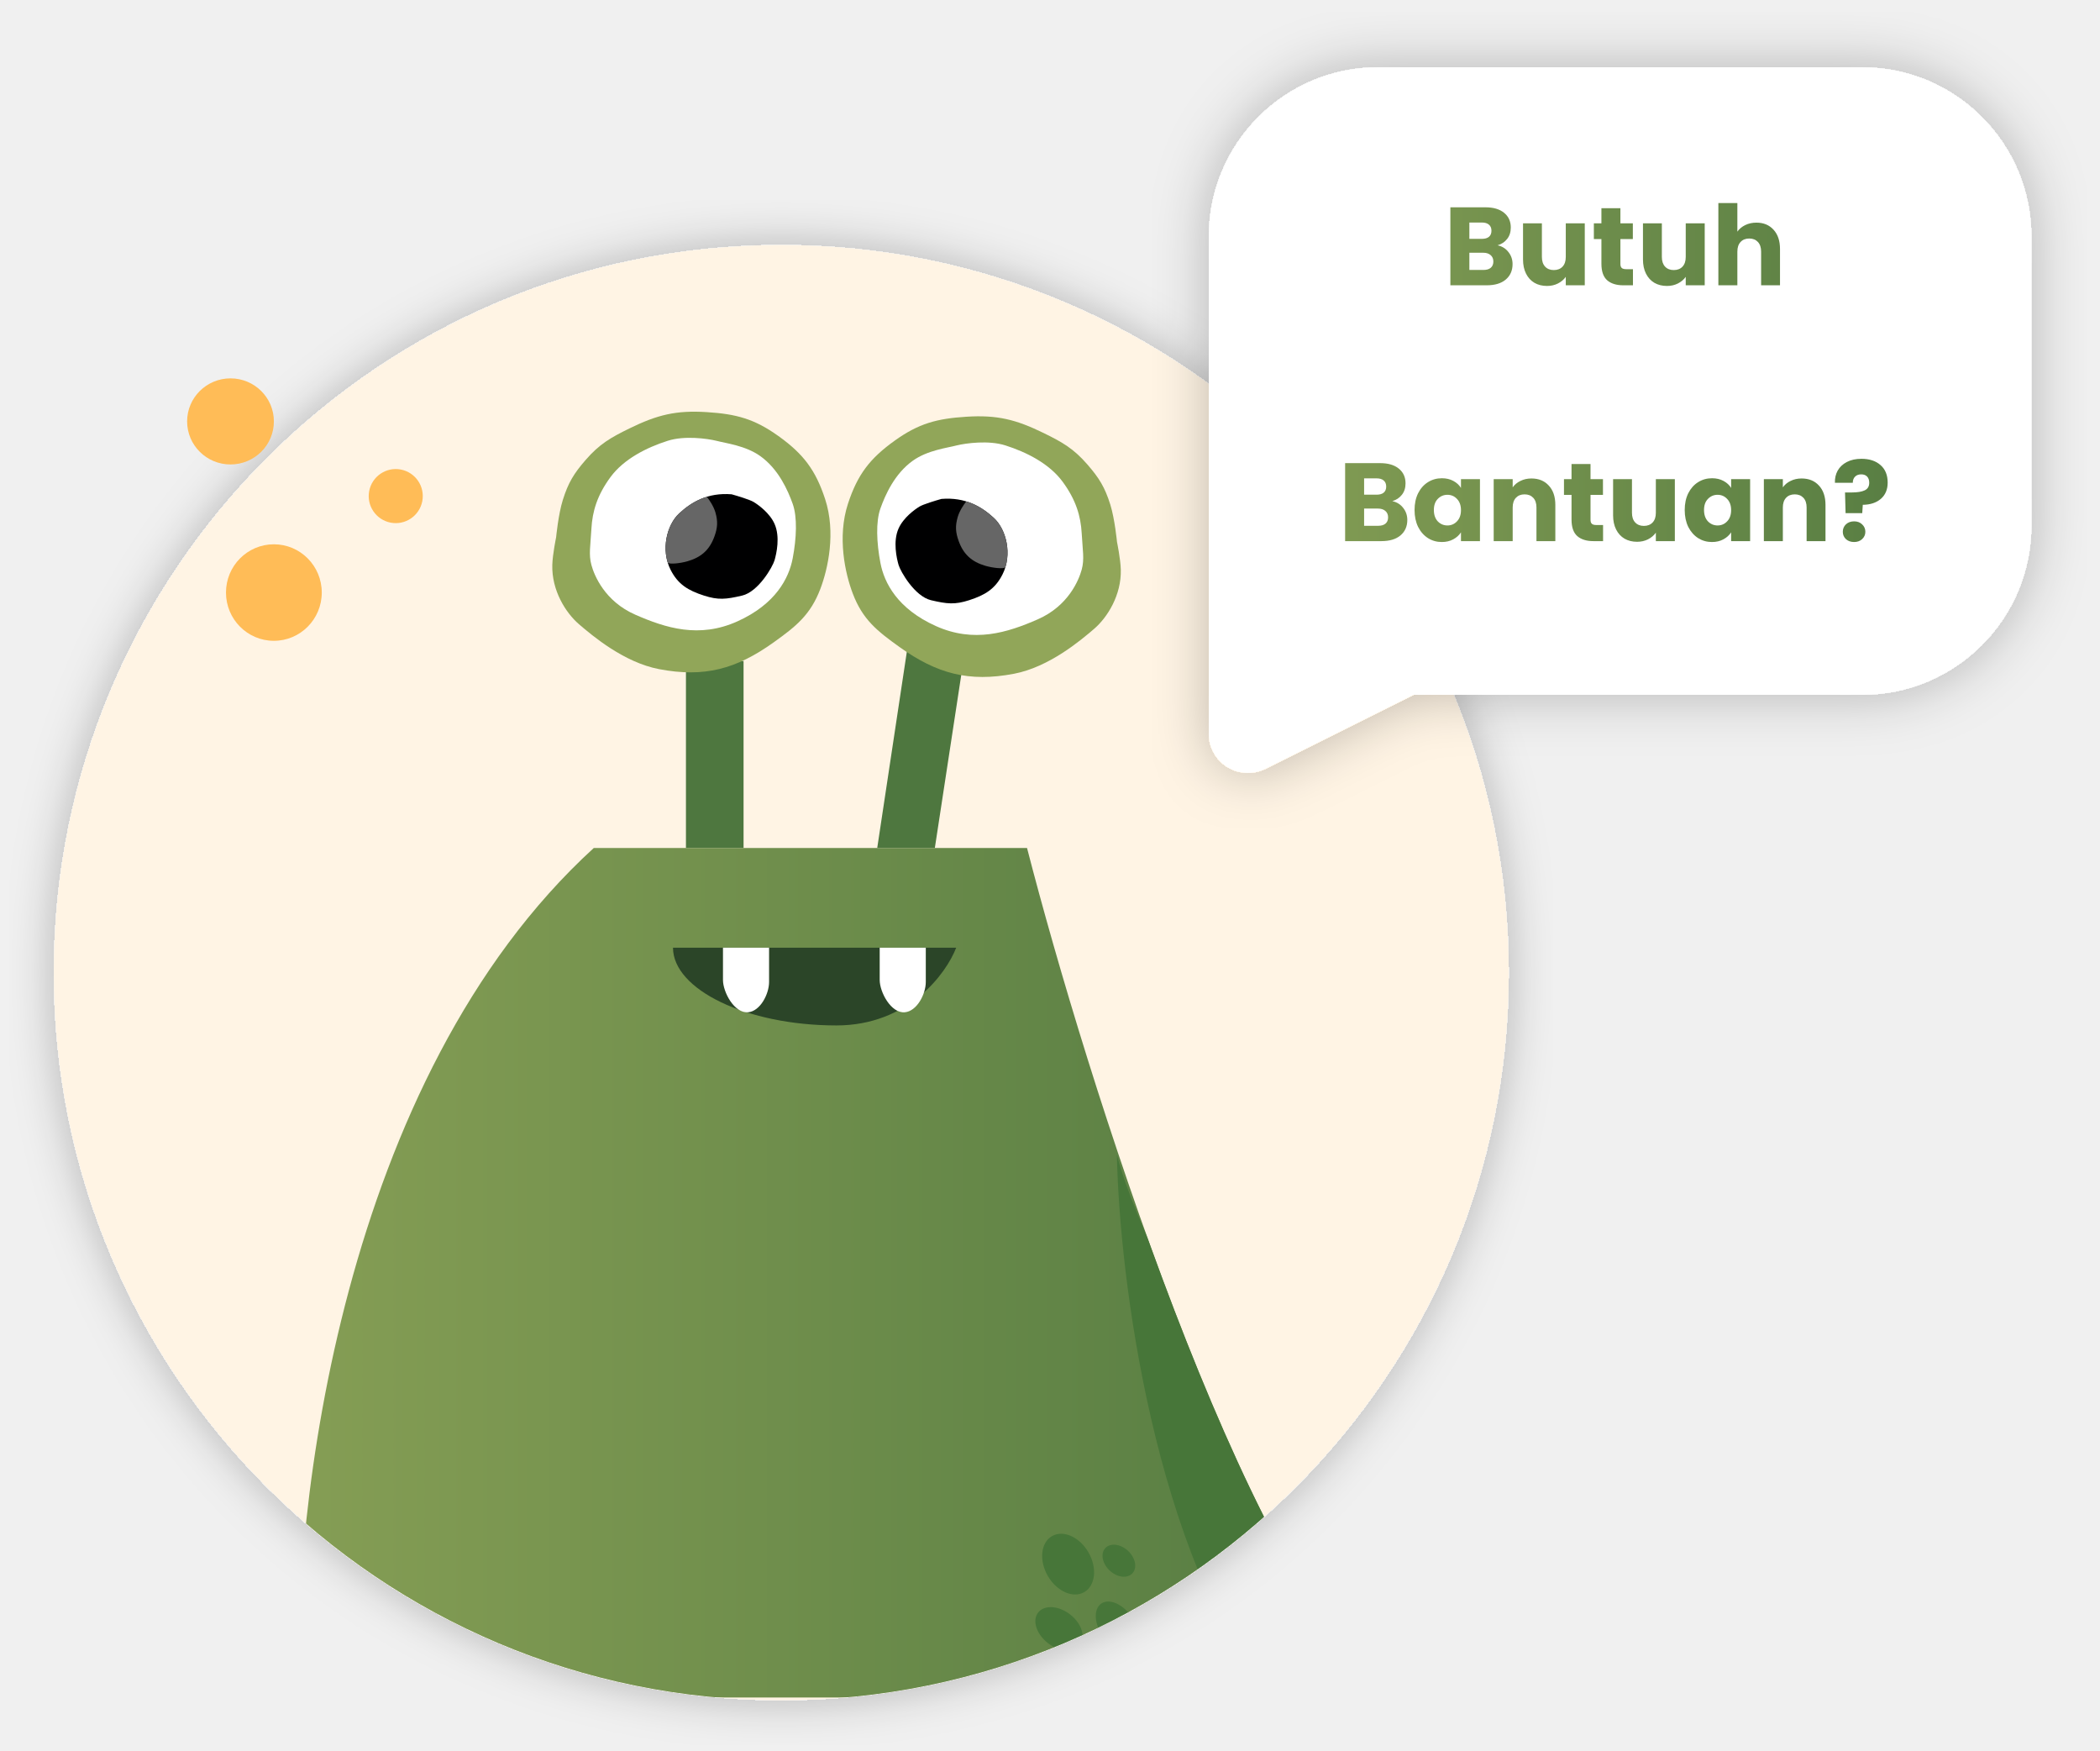
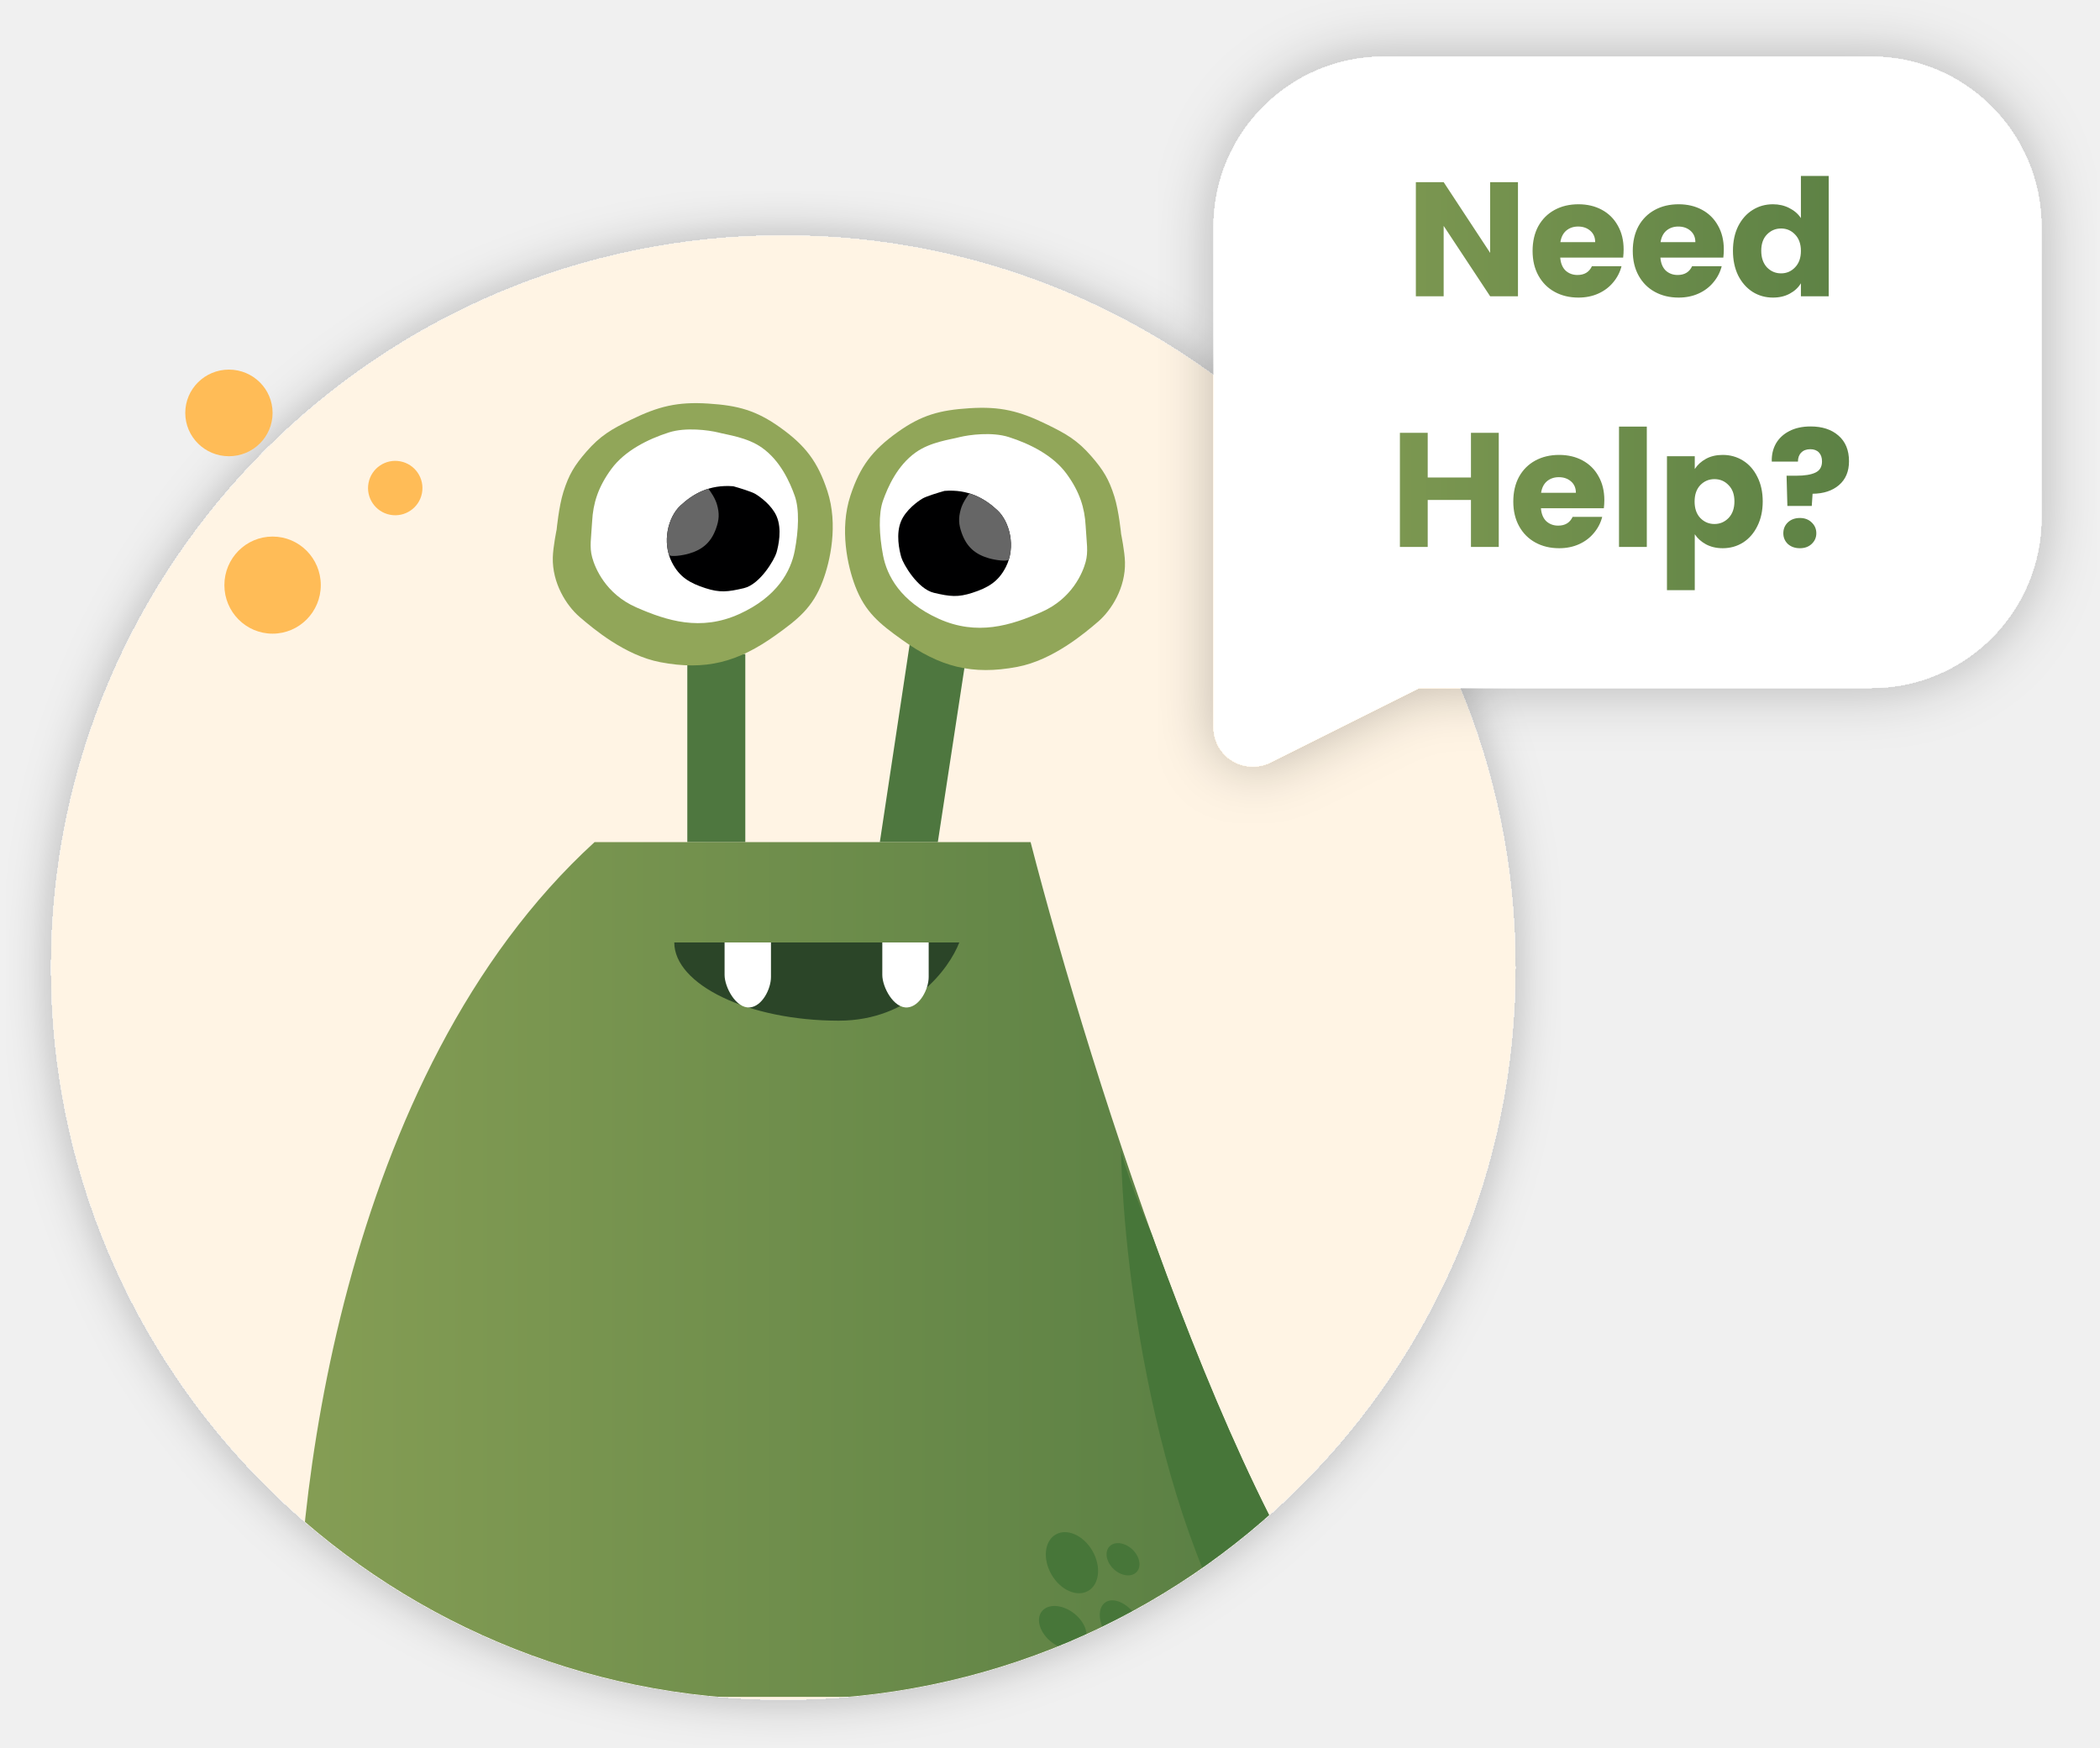
- <svg xmlns="http://www.w3.org/2000/svg" width="156" height="130" viewBox="0 0 156 130" fill="none">
-   <g filter="url(#filter0_d_348_1835)">
-     <circle cx="58.038" cy="72.237" r="54.038" fill="#FFF4E4" />
+ <svg xmlns="http://www.w3.org/2000/svg" width="310" height="258" viewBox="0 0 310 258" fill="none">
+   <g filter="url(#filter0_d_1895_2)">
+     <circle cx="115.624" cy="142.837" r="108.075" fill="#FFF4E4" />
  </g>
-   <mask id="mask0_348_1835" style="mask-type:alpha" maskUnits="userSpaceOnUse" x="4" y="18" width="109" height="109">
-     <circle cx="58.038" cy="72.237" r="54.038" fill="#FFF4E4" />
+   <mask id="mask0_1895_2" style="mask-type:alpha" maskUnits="userSpaceOnUse" x="7" y="34" width="217" height="217">
+     <circle cx="115.624" cy="142.837" r="108.075" fill="#FFF4E4" />
  </mask>
-   <g mask="url(#mask0_348_1835)">
-     <path d="M55.236 62.978V49.091H50.956V62.978H55.236Z" fill="#4E773F" />
-     <path d="M69.445 62.978H65.165L67.365 48.405H71.671L69.445 62.978Z" fill="#4E773F" />
-     <path d="M43.508 34.155C44.538 32.972 45.36 32.502 46.768 31.813C48.826 30.807 50.222 30.461 52.508 30.607C54.691 30.746 56.043 31.107 57.822 32.381C59.673 33.706 60.585 34.9 61.295 37.065C62.107 39.543 61.507 42.245 60.941 43.735C60.207 45.662 59.144 46.511 57.468 47.709C54.693 49.693 52.315 50.335 48.965 49.696C46.348 49.198 44.004 47.212 43.012 46.361C42.02 45.509 40.978 43.846 41.028 41.961C41.049 41.168 41.312 39.903 41.312 39.903C41.312 39.903 41.474 38.202 41.808 37.136C42.208 35.856 42.629 35.166 43.508 34.155Z" fill="#91A659" />
-     <path d="M49.603 32.736C50.85 32.338 52.532 32.57 53.217 32.736C53.925 32.925 55.378 33.089 56.476 33.871C57.84 34.843 58.531 36.426 58.886 37.419C59.24 38.413 59.169 39.974 58.886 41.464C58.602 42.955 57.61 44.871 54.776 46.148C51.941 47.425 49.461 46.645 47.193 45.651C44.926 44.658 44.146 42.742 43.934 41.961C43.721 41.181 43.863 40.542 43.934 39.264C44.004 37.987 44.359 36.781 45.351 35.432C46.343 34.084 48.044 33.233 49.603 32.736Z" fill="white" />
-     <path d="M55.98 37.278C55.696 37.107 54.775 36.828 54.35 36.71C52.578 36.568 51.374 37.278 50.453 38.129C49.531 38.981 49.069 40.84 49.815 42.316C50.367 43.409 51.131 43.857 52.295 44.232C53.349 44.572 53.925 44.516 55.13 44.232C56.334 43.948 57.397 42.103 57.539 41.606C57.681 41.11 57.965 39.873 57.539 38.91C57.182 38.103 56.334 37.49 55.98 37.278Z" fill="#000001" />
-     <mask id="mask1_348_1835" style="mask-type:alpha" maskUnits="userSpaceOnUse" x="49" y="36" width="9" height="9">
-       <path d="M55.98 37.278C55.696 37.107 54.775 36.828 54.35 36.71C52.578 36.568 51.374 37.278 50.453 38.129C49.531 38.981 49.069 40.84 49.815 42.316C50.367 43.409 51.131 43.857 52.295 44.232C53.349 44.572 53.925 44.516 55.13 44.232C56.334 43.948 57.397 42.103 57.539 41.606C57.681 41.11 57.965 39.873 57.539 38.91C57.182 38.103 56.334 37.49 55.98 37.278Z" fill="#000001" />
+   <g mask="url(#mask0_1895_2)">
+     <path d="M110.021 124.318V96.544H101.461V124.318H110.021Z" fill="#4E773F" />
+     <path d="M138.44 124.318H129.88L134.279 95.173H142.891L138.44 124.318Z" fill="#4E773F" />
+     <path d="M86.566 66.673C88.624 64.307 90.269 63.365 93.085 61.989C97.202 59.977 99.993 59.285 104.565 59.576C108.932 59.855 111.635 60.576 115.194 63.124C118.895 65.775 120.72 68.163 122.139 72.492C123.763 77.449 122.564 82.853 121.43 85.833C119.964 89.687 117.838 91.385 114.486 93.781C108.935 97.749 104.178 99.032 97.479 97.755C92.245 96.758 87.558 92.788 85.574 91.085C83.59 89.381 81.505 86.054 81.605 82.285C81.648 80.698 82.172 78.169 82.172 78.169C82.172 78.169 82.497 74.766 83.164 72.634C83.965 70.075 84.807 68.694 86.566 66.673Z" fill="#91A659" />
+     <path d="M98.754 63.834C101.248 63.039 104.612 63.503 105.982 63.834C107.399 64.213 110.305 64.54 112.501 66.105C115.227 68.048 116.611 71.214 117.32 73.201C118.028 75.188 117.887 78.311 117.32 81.291C116.753 84.272 114.769 88.104 109.1 90.659C103.431 93.213 98.47 91.652 93.935 89.665C89.4 87.678 87.841 83.846 87.416 82.285C86.99 80.724 87.274 79.446 87.416 76.892C87.557 74.337 88.266 71.924 90.25 69.227C92.234 66.531 95.636 64.828 98.754 63.834Z" fill="white" />
+     <path d="M111.509 72.918C110.942 72.577 109.1 72.019 108.249 71.782C104.706 71.498 102.297 72.918 100.455 74.621C98.612 76.324 97.687 80.043 99.179 82.995C100.284 85.18 101.811 86.076 104.139 86.827C106.247 87.506 107.399 87.394 109.808 86.827C112.218 86.259 114.344 82.569 114.627 81.575C114.911 80.582 115.479 78.108 114.627 76.182C113.914 74.569 112.218 73.343 111.509 72.918Z" fill="#000001" />
+     <mask id="mask1_1895_2" style="mask-type:alpha" maskUnits="userSpaceOnUse" x="98" y="71" width="18" height="17">
+       <path d="M111.51 72.918C110.943 72.577 109.101 72.019 108.25 71.782C104.707 71.498 102.298 72.918 100.455 74.621C98.613 76.324 97.687 80.043 99.18 82.995C100.285 85.18 101.811 86.076 104.14 86.827C106.247 87.506 107.4 87.394 109.809 86.827C112.218 86.259 114.344 82.569 114.628 81.575C114.911 80.582 115.48 78.108 114.628 76.182C113.914 74.569 112.218 73.343 111.51 72.918Z" fill="#000001" />
    </mask>
-     <g mask="url(#mask1_348_1835)">
-       <path d="M53.146 38.058C53.017 37.605 52.695 37.127 52.506 36.891C52.435 36.799 51.616 37.12 51.091 37.419C49.853 38.124 49.316 39.299 49.388 40.723C49.41 41.146 49.459 41.645 49.601 41.787C49.742 41.929 50.559 41.834 51.091 41.677C52.105 41.379 52.717 40.829 53.075 39.832C53.309 39.18 53.335 38.725 53.146 38.058Z" fill="#666666" />
+     <g mask="url(#mask1_1895_2)">
+       <path d="M105.841 74.479C105.584 73.573 104.94 72.618 104.562 72.144C104.42 71.961 102.782 72.603 101.731 73.202C99.256 74.611 98.182 76.962 98.326 79.809C98.369 80.655 98.468 81.654 98.751 81.938C99.034 82.221 100.667 82.031 101.731 81.717C103.76 81.12 104.983 80.02 105.699 78.027C106.168 76.722 106.219 75.813 105.841 74.479Z" fill="#666666" />
    </g>
-     <path d="M80.78 34.498C79.751 33.315 78.928 32.844 77.52 32.156C75.462 31.15 74.066 30.804 71.78 30.95C69.597 31.089 68.245 31.449 66.466 32.724C64.615 34.049 63.703 35.243 62.993 37.407C62.181 39.886 62.781 42.588 63.348 44.078C64.081 46.005 65.144 46.854 66.82 48.052C69.595 50.036 71.973 50.678 75.323 50.039C77.94 49.541 80.284 47.555 81.276 46.704C82.268 45.852 83.31 44.189 83.26 42.304C83.239 41.511 82.977 40.246 82.977 40.246C82.977 40.246 82.814 38.545 82.481 37.478C82.08 36.199 81.659 35.509 80.78 34.498Z" fill="#91A659" />
-     <path d="M74.686 33.079C73.438 32.681 71.757 32.913 71.072 33.079C70.363 33.268 68.91 33.431 67.812 34.214C66.449 35.186 65.757 36.769 65.403 37.762C65.048 38.756 65.119 40.317 65.403 41.807C65.686 43.298 66.678 45.214 69.513 46.491C72.347 47.768 74.827 46.988 77.095 45.994C79.362 45.001 80.142 43.085 80.355 42.304C80.567 41.523 80.425 40.885 80.355 39.607C80.284 38.33 79.929 37.124 78.937 35.775C77.945 34.427 76.245 33.575 74.686 33.079Z" fill="white" />
-     <path d="M68.308 37.62C68.592 37.45 69.513 37.171 69.938 37.053C71.71 36.911 72.914 37.62 73.835 38.472C74.757 39.324 75.219 41.183 74.473 42.659C73.921 43.752 73.157 44.2 71.993 44.575C70.939 44.915 70.363 44.859 69.159 44.575C67.954 44.291 66.891 42.446 66.749 41.949C66.608 41.453 66.323 40.215 66.749 39.253C67.106 38.446 67.954 37.833 68.308 37.62Z" fill="#000001" />
-     <mask id="mask2_348_1835" style="mask-type:alpha" maskUnits="userSpaceOnUse" x="66" y="37" width="9" height="8">
-       <path d="M68.308 37.62C68.592 37.45 69.513 37.171 69.938 37.053C71.71 36.911 72.914 37.62 73.835 38.472C74.757 39.324 75.219 41.183 74.473 42.659C73.921 43.752 73.157 44.2 71.993 44.575C70.939 44.915 70.363 44.859 69.159 44.575C67.954 44.291 66.891 42.446 66.749 41.949C66.608 41.453 66.323 40.215 66.749 39.253C67.106 38.446 67.954 37.833 68.308 37.62Z" fill="#000001" />
+     <path d="M161.108 67.358C159.049 64.992 157.404 64.051 154.588 62.675C150.472 60.662 147.68 59.97 143.109 60.262C138.742 60.541 136.038 61.261 132.479 63.81C128.779 66.46 126.954 68.848 125.535 73.177C123.91 78.135 125.11 83.538 126.243 86.519C127.71 90.373 129.836 92.071 133.188 94.467C138.739 98.435 143.495 99.717 150.195 98.441C155.428 97.444 160.116 93.473 162.1 91.77C164.084 90.067 166.168 86.74 166.068 82.97C166.026 81.384 165.501 78.855 165.501 78.855C165.501 78.855 165.176 75.451 164.509 73.319C163.709 70.761 162.867 69.38 161.108 67.358Z" fill="#91A659" />
+     <path d="M148.92 64.52C146.426 63.725 143.062 64.189 141.692 64.52C140.275 64.898 137.369 65.225 135.173 66.79C132.446 68.734 131.063 71.9 130.354 73.887C129.646 75.874 129.787 78.996 130.354 81.977C130.921 84.957 132.905 88.79 138.574 91.344C144.243 93.899 149.204 92.338 153.739 90.351C158.274 88.364 159.833 84.532 160.258 82.97C160.683 81.409 160.4 80.132 160.258 77.577C160.117 75.022 159.408 72.61 157.424 69.913C155.44 67.216 152.038 65.513 148.92 64.52Z" fill="white" />
+     <path d="M136.164 73.603C136.731 73.263 138.573 72.704 139.424 72.468C142.967 72.184 145.376 73.603 147.219 75.306C149.061 77.01 149.986 80.729 148.494 83.68C147.389 85.866 145.862 86.761 143.534 87.512C141.426 88.192 140.274 88.08 137.865 87.512C135.455 86.945 133.329 83.254 133.046 82.261C132.763 81.267 132.194 78.793 133.046 76.868C133.76 75.255 135.455 74.029 136.164 73.603Z" fill="#000001" />
+     <mask id="mask2_1895_2" style="mask-type:alpha" maskUnits="userSpaceOnUse" x="132" y="72" width="18" height="16">
+       <path d="M136.164 73.603C136.731 73.263 138.574 72.704 139.424 72.468C142.967 72.184 145.377 73.603 147.219 75.306C149.061 77.01 149.987 80.729 148.495 83.68C147.389 85.866 145.863 86.761 143.534 87.512C141.427 88.192 140.274 88.08 137.865 87.512C135.456 86.945 133.33 83.254 133.047 82.261C132.763 81.267 132.195 78.793 133.047 76.868C133.76 75.255 135.456 74.029 136.164 73.603Z" fill="#000001" />
    </mask>
-     <g mask="url(#mask2_348_1835)">
-       <path d="M71.143 38.401C71.272 37.948 71.594 37.47 71.783 37.234C71.854 37.142 72.673 37.463 73.198 37.762C74.436 38.467 74.973 39.642 74.901 41.066C74.879 41.489 74.83 41.988 74.688 42.13C74.547 42.272 73.73 42.177 73.198 42.02C72.184 41.721 71.572 41.172 71.214 40.175C70.98 39.523 70.954 39.068 71.143 38.401Z" fill="#666666" />
+     <g mask="url(#mask2_1895_2)">
+       <path d="M141.834 75.165C142.091 74.258 142.735 73.303 143.113 72.83C143.255 72.647 144.893 73.289 145.944 73.887C148.419 75.296 149.493 77.647 149.349 80.494C149.306 81.341 149.208 82.339 148.924 82.623C148.641 82.907 147.008 82.716 145.944 82.403C143.915 81.806 142.692 80.706 141.976 78.713C141.507 77.408 141.456 76.499 141.834 75.165Z" fill="#666666" />
    </g>
-     <path d="M76.294 62.978H44.109C25.346 80.122 21.682 112.353 22.195 126.069H103C92.181 116.468 80.688 80.008 76.294 62.978Z" fill="url(#paint0_linear_348_1835)" />
-     <mask id="mask3_348_1835" style="mask-type:alpha" maskUnits="userSpaceOnUse" x="22" y="62" width="81" height="65">
-       <path d="M76.294 62.978H44.109C25.346 80.122 21.682 112.353 22.195 126.069H103C92.181 116.468 80.688 80.008 76.294 62.978Z" fill="url(#paint1_linear_348_1835)" />
+     <path d="M152.136 124.318H87.766C50.239 158.607 42.912 223.069 43.939 250.5H205.549C183.91 231.299 160.924 158.378 152.136 124.318Z" fill="url(#paint0_linear_1895_2)" />
+     <mask id="mask3_1895_2" style="mask-type:alpha" maskUnits="userSpaceOnUse" x="43" y="124" width="163" height="127">
+       <path d="M152.136 124.318H87.766C50.239 158.607 42.912 223.069 43.939 250.5H205.549C183.91 231.299 160.924 158.378 152.136 124.318Z" fill="url(#paint1_linear_1895_2)" />
    </mask>
-     <g mask="url(#mask3_348_1835)">
-       <path d="M94.612 126.583C85.71 115.473 83.142 94.752 82.971 85.779C85.71 96.066 99.291 117.268 105.74 126.583C105.74 131.212 103.514 137.692 94.612 126.583Z" fill="#477639" />
+     <g mask="url(#mask3_1895_2)">
+       <path d="M188.772 251.529C170.967 229.31 165.831 187.866 165.489 169.922C170.967 190.495 198.13 232.899 211.027 251.529C211.027 260.787 206.576 273.748 188.772 251.529Z" fill="#477639" />
    </g>
-     <ellipse cx="1.745" cy="2.4" rx="1.745" ry="2.4" transform="matrix(0.865236 -0.501366 0.500288 0.865859 76.6357 114.96)" fill="#477639" />
-     <ellipse cx="1" cy="1.375" rx="1" ry="1.375" transform="matrix(0.680927 -0.732351 0.731374 0.681976 81.4297 115.704)" fill="#477639" />
-     <ellipse cx="1.292" cy="2.074" rx="1.292" ry="2.074" transform="matrix(0.817821 -0.575473 0.574369 0.818597 80.7451 119.841)" fill="#477639" />
-     <ellipse cx="1.346" cy="1.964" rx="1.346" ry="1.964" transform="matrix(0.610922 -0.791691 0.790841 0.612022 76.2939 120.828)" fill="#477639" />
-     <path d="M71.032 70.381H49.994C49.994 73.491 55.467 76.156 62.138 76.156C67.474 76.156 70.29 72.306 71.032 70.381Z" fill="#2B4528" />
-     <path d="M53.707 72.778V70.381H57.131V72.927C57.131 73.829 56.474 75.097 55.575 75.178C54.548 75.27 53.707 73.679 53.707 72.778Z" fill="white" />
-     <path d="M65.349 72.778V70.381H68.773V72.927C68.773 73.829 68.116 75.097 67.216 75.178C66.189 75.27 65.349 73.679 65.349 72.778Z" fill="white" />
+     <ellipse cx="3.489" cy="4.801" rx="3.489" ry="4.801" transform="matrix(0.865236 -0.501366 0.500288 0.865859 152.82 228.282)" fill="#477639" />
+     <ellipse cx="2" cy="2.75" rx="2" ry="2.75" transform="matrix(0.680927 -0.732351 0.731374 0.681976 162.407 229.771)" fill="#477639" />
+     <ellipse cx="2.584" cy="4.149" rx="2.584" ry="4.149" transform="matrix(0.817821 -0.575473 0.574369 0.818597 161.038 238.045)" fill="#477639" />
+     <ellipse cx="2.693" cy="3.928" rx="2.693" ry="3.928" transform="matrix(0.610922 -0.791691 0.790841 0.612022 152.136 240.02)" fill="#477639" />
+     <path d="M141.611 139.125H99.537C99.537 145.344 110.483 150.675 123.824 150.675C134.496 150.675 140.129 142.975 141.611 139.125Z" fill="#2B4528" />
+     <path d="M106.962 143.918V139.125H113.809V144.218C113.809 146.02 112.496 148.557 110.697 148.718C108.643 148.903 106.961 145.721 106.962 143.918Z" fill="white" />
+     <path d="M130.245 143.918V139.125H137.092V144.218C137.092 146.02 135.779 148.557 133.98 148.718C131.926 148.903 130.244 145.721 130.245 143.918Z" fill="white" />
  </g>
-   <ellipse cx="20.345" cy="44.007" rx="3.558" ry="3.584" fill="#FFBC57" />
-   <circle cx="29.398" cy="36.843" r="2.008" transform="rotate(10.8484 29.3976 36.8433)" fill="#FFBC57" />
-   <ellipse cx="17.123" cy="31.297" rx="3.223" ry="3.197" fill="#FFBC57" />
-   <g filter="url(#filter1_d_348_1835)">
-     <path d="M138.333 5H102.368C95.438 5 89.8 10.638 89.8 17.568V54.5C89.8 55.505 90.32 56.439 91.175 56.967C91.641 57.255 92.17 57.4 92.7 57.4C93.144 57.4 93.588 57.299 93.997 57.094L104.986 51.6H138.333C145.263 51.6 150.901 45.961 150.901 39.031V17.568C150.901 10.638 145.263 5 138.333 5ZM136.206 37.098H104.495C102.893 37.098 101.595 35.799 101.595 34.197C101.595 32.596 102.893 31.297 104.495 31.297H136.206C137.808 31.297 139.106 32.596 139.106 34.197C139.106 35.799 137.808 37.098 136.206 37.098ZM136.206 25.496H104.495C102.893 25.496 101.595 24.198 101.595 22.596C101.595 20.994 102.893 19.695 104.495 19.695H136.206C137.808 19.695 139.106 20.994 139.106 22.596C139.106 24.198 137.808 25.496 136.206 25.496Z" fill="white" />
+   <ellipse cx="40.239" cy="86.376" rx="7.116" ry="7.167" fill="#FFBC57" />
+   <circle cx="58.345" cy="72.049" r="4.015" transform="rotate(10.8484 58.345 72.0489)" fill="#FFBC57" />
+   <ellipse cx="33.794" cy="60.956" rx="6.445" ry="6.394" fill="#FFBC57" />
+   <g filter="url(#filter1_d_1895_2)">
+     <path d="M276.215 8.363H204.286C190.425 8.363 179.149 19.639 179.149 33.499V107.363C179.149 109.373 180.19 111.24 181.9 112.297C182.832 112.873 183.889 113.163 184.95 113.163C185.837 113.163 186.726 112.96 187.544 112.551L209.522 101.562H276.215C290.076 101.562 301.352 90.285 301.352 76.425V33.499C301.352 19.639 290.076 8.363 276.215 8.363ZM271.962 72.558H208.54C205.336 72.558 202.739 69.961 202.739 66.757C202.739 63.553 205.336 60.956 208.54 60.956H271.962C275.165 60.956 277.762 63.553 277.762 66.757C277.762 69.961 275.165 72.558 271.962 72.558ZM271.962 49.355H208.54C205.336 49.355 202.739 46.758 202.739 43.554C202.739 40.35 205.336 37.753 208.54 37.753H271.962C275.165 37.753 277.762 40.35 277.762 43.554C277.762 46.758 275.165 49.355 271.962 49.355Z" fill="white" />
  </g>
-   <rect x="91.089" y="11.188" width="56.925" height="37.125" rx="18.562" fill="white" />
-   <path d="M111.248 18.218C111.584 18.289 111.853 18.457 112.057 18.721C112.26 18.979 112.362 19.276 112.362 19.612C112.362 20.096 112.191 20.481 111.85 20.767C111.515 21.047 111.045 21.188 110.44 21.188L107.742 21.188L107.742 15.396L110.349 15.396C110.937 15.396 111.397 15.531 111.727 15.8C112.062 16.07 112.23 16.436 112.23 16.898C112.23 17.238 112.139 17.522 111.958 17.747C111.782 17.973 111.545 18.13 111.248 18.218ZM109.153 17.739L110.077 17.739C110.308 17.739 110.484 17.689 110.605 17.59C110.731 17.486 110.794 17.335 110.794 17.137C110.794 16.939 110.731 16.788 110.605 16.683C110.484 16.578 110.308 16.526 110.077 16.526L109.153 16.526L109.153 17.739ZM110.192 20.049C110.429 20.049 110.61 19.997 110.737 19.892C110.869 19.782 110.935 19.625 110.935 19.422C110.935 19.218 110.866 19.059 110.728 18.944C110.596 18.828 110.412 18.77 110.176 18.77L109.153 18.77L109.153 20.049L110.192 20.049ZM117.726 16.584L117.726 21.188L116.315 21.188L116.315 20.561C116.172 20.764 115.977 20.929 115.729 21.055C115.487 21.177 115.218 21.237 114.921 21.237C114.569 21.237 114.258 21.16 113.989 21.006C113.719 20.846 113.51 20.618 113.362 20.321C113.213 20.024 113.139 19.675 113.139 19.273L113.139 16.584L114.541 16.584L114.541 19.084C114.541 19.392 114.621 19.631 114.781 19.802C114.94 19.972 115.155 20.057 115.424 20.057C115.699 20.057 115.916 19.972 116.076 19.802C116.235 19.631 116.315 19.392 116.315 19.084L116.315 16.584L117.726 16.584ZM121.305 19.991L121.305 21.188L120.587 21.188C120.076 21.188 119.677 21.064 119.391 20.816C119.105 20.563 118.962 20.154 118.962 19.587L118.962 17.756L118.401 17.756L118.401 16.584L118.962 16.584L118.962 15.462L120.373 15.462L120.373 16.584L121.297 16.584L121.297 17.756L120.373 17.756L120.373 19.604C120.373 19.741 120.406 19.84 120.472 19.901C120.538 19.961 120.648 19.991 120.802 19.991L121.305 19.991ZM126.636 16.584L126.636 21.188L125.226 21.188L125.226 20.561C125.083 20.764 124.887 20.929 124.64 21.055C124.398 21.177 124.128 21.237 123.831 21.237C123.479 21.237 123.169 21.16 122.899 21.006C122.63 20.846 122.421 20.618 122.272 20.321C122.124 20.024 122.049 19.675 122.049 19.273L122.049 16.584L123.452 16.584L123.452 19.084C123.452 19.392 123.532 19.631 123.691 19.802C123.851 19.972 124.065 20.057 124.335 20.057C124.61 20.057 124.827 19.972 124.986 19.802C125.146 19.631 125.226 19.392 125.226 19.084L125.226 16.584L126.636 16.584ZM130.48 16.535C131.008 16.535 131.431 16.71 131.75 17.062C132.069 17.409 132.229 17.887 132.229 18.498L132.229 21.188L130.826 21.188L130.826 18.688C130.826 18.38 130.746 18.14 130.587 17.97C130.427 17.799 130.213 17.714 129.943 17.714C129.674 17.714 129.459 17.799 129.3 17.97C129.14 18.14 129.061 18.38 129.061 18.688L129.061 21.188L127.65 21.188L127.65 15.082L129.061 15.082L129.061 17.203C129.204 16.999 129.399 16.837 129.646 16.716C129.894 16.595 130.172 16.535 130.48 16.535ZM103.429 37.218C103.765 37.289 104.034 37.457 104.238 37.721C104.441 37.979 104.543 38.276 104.543 38.612C104.543 39.096 104.372 39.481 104.031 39.767C103.696 40.047 103.226 40.188 102.621 40.188L99.923 40.188L99.923 34.396L102.53 34.396C103.118 34.396 103.578 34.531 103.908 34.8C104.243 35.07 104.411 35.435 104.411 35.898C104.411 36.239 104.32 36.522 104.139 36.747C103.963 36.973 103.726 37.13 103.429 37.218ZM101.334 36.739L102.258 36.739C102.489 36.739 102.665 36.69 102.786 36.59C102.912 36.486 102.975 36.335 102.975 36.137C102.975 35.939 102.912 35.788 102.786 35.683C102.665 35.578 102.489 35.526 102.258 35.526L101.334 35.526L101.334 36.739ZM102.373 39.049C102.61 39.049 102.791 38.997 102.918 38.892C103.05 38.782 103.116 38.626 103.116 38.422C103.116 38.218 103.047 38.059 102.909 37.944C102.777 37.828 102.593 37.77 102.357 37.77L101.334 37.77L101.334 39.049L102.373 39.049ZM105.081 37.877C105.081 37.404 105.169 36.989 105.345 36.632C105.526 36.274 105.771 35.999 106.079 35.807C106.387 35.614 106.731 35.518 107.11 35.518C107.435 35.518 107.718 35.584 107.96 35.716C108.207 35.848 108.397 36.021 108.529 36.236L108.529 35.584L109.94 35.584L109.94 40.188L108.529 40.188L108.529 39.536C108.392 39.75 108.199 39.923 107.952 40.056C107.71 40.188 107.426 40.254 107.102 40.254C106.728 40.254 106.387 40.157 106.079 39.965C105.771 39.767 105.526 39.489 105.345 39.132C105.169 38.769 105.081 38.35 105.081 37.877ZM108.529 37.886C108.529 37.534 108.43 37.256 108.232 37.053C108.04 36.849 107.803 36.747 107.523 36.747C107.242 36.747 107.003 36.849 106.805 37.053C106.612 37.251 106.516 37.526 106.516 37.877C106.516 38.23 106.612 38.51 106.805 38.719C107.003 38.922 107.242 39.024 107.523 39.024C107.803 39.024 108.04 38.922 108.232 38.719C108.43 38.516 108.529 38.238 108.529 37.886ZM113.765 35.535C114.304 35.535 114.733 35.711 115.052 36.062C115.377 36.409 115.539 36.888 115.539 37.498L115.539 40.188L114.137 40.188L114.137 37.688C114.137 37.38 114.057 37.141 113.897 36.97C113.738 36.8 113.523 36.714 113.254 36.714C112.984 36.714 112.77 36.8 112.61 36.97C112.451 37.141 112.371 37.38 112.371 37.688L112.371 40.188L110.96 40.188L110.96 35.584L112.371 35.584L112.371 36.194C112.514 35.991 112.707 35.831 112.949 35.716C113.191 35.595 113.463 35.535 113.765 35.535ZM119.085 38.991L119.085 40.188L118.368 40.188C117.856 40.188 117.457 40.064 117.171 39.816C116.885 39.563 116.742 39.154 116.742 38.587L116.742 36.755L116.181 36.755L116.181 35.584L116.742 35.584L116.742 34.462L118.153 34.462L118.153 35.584L119.077 35.584L119.077 36.755L118.153 36.755L118.153 38.603C118.153 38.741 118.186 38.84 118.252 38.901C118.318 38.961 118.428 38.991 118.582 38.991L119.085 38.991ZM124.417 35.584L124.417 40.188L123.006 40.188L123.006 39.56C122.863 39.764 122.668 39.929 122.42 40.056C122.178 40.176 121.909 40.237 121.612 40.237C121.26 40.237 120.949 40.16 120.68 40.006C120.41 39.846 120.201 39.618 120.053 39.321C119.904 39.024 119.83 38.675 119.83 38.273L119.83 35.584L121.232 35.584L121.232 38.084C121.232 38.392 121.312 38.631 121.472 38.801C121.631 38.972 121.846 39.057 122.115 39.057C122.39 39.057 122.607 38.972 122.767 38.801C122.926 38.631 123.006 38.392 123.006 38.084L123.006 35.584L124.417 35.584ZM125.15 37.877C125.15 37.404 125.238 36.989 125.414 36.632C125.595 36.274 125.84 35.999 126.148 35.807C126.456 35.614 126.8 35.518 127.179 35.518C127.504 35.518 127.787 35.584 128.029 35.716C128.276 35.848 128.466 36.021 128.598 36.236L128.598 35.584L130.009 35.584L130.009 40.188L128.598 40.188L128.598 39.536C128.461 39.75 128.268 39.923 128.021 40.056C127.779 40.188 127.495 40.254 127.171 40.254C126.797 40.254 126.456 40.157 126.148 39.965C125.84 39.767 125.595 39.489 125.414 39.132C125.238 38.769 125.15 38.35 125.15 37.877ZM128.598 37.886C128.598 37.534 128.499 37.256 128.301 37.053C128.109 36.849 127.872 36.747 127.592 36.747C127.311 36.747 127.072 36.849 126.874 37.053C126.681 37.251 126.585 37.526 126.585 37.877C126.585 38.23 126.681 38.51 126.874 38.719C127.072 38.922 127.311 39.024 127.592 39.024C127.872 39.024 128.109 38.922 128.301 38.719C128.499 38.516 128.598 38.238 128.598 37.886ZM133.835 35.535C134.374 35.535 134.803 35.711 135.122 36.062C135.446 36.409 135.608 36.888 135.608 37.498L135.608 40.188L134.206 40.188L134.206 37.688C134.206 37.38 134.126 37.141 133.967 36.97C133.807 36.8 133.593 36.714 133.323 36.714C133.054 36.714 132.839 36.8 132.68 36.97C132.52 37.141 132.44 37.38 132.44 37.688L132.44 40.188L131.03 40.188L131.03 35.584L132.44 35.584L132.44 36.194C132.583 35.991 132.776 35.831 133.018 35.716C133.26 35.595 133.532 35.535 133.835 35.535ZM138.28 34.074C138.868 34.074 139.339 34.228 139.691 34.536C140.048 34.844 140.227 35.279 140.227 35.84C140.227 36.357 140.056 36.761 139.715 37.053C139.38 37.339 138.934 37.484 138.379 37.49L138.338 38.108L137.1 38.108L137.059 36.574L137.554 36.574C137.977 36.574 138.299 36.522 138.519 36.417C138.745 36.313 138.857 36.123 138.857 35.848C138.857 35.656 138.805 35.504 138.701 35.394C138.596 35.284 138.45 35.229 138.263 35.229C138.065 35.229 137.911 35.287 137.801 35.403C137.691 35.513 137.636 35.664 137.636 35.856L136.308 35.856C136.297 35.521 136.366 35.218 136.514 34.949C136.668 34.679 136.894 34.468 137.191 34.313C137.493 34.154 137.856 34.074 138.28 34.074ZM137.735 40.254C137.488 40.254 137.284 40.182 137.125 40.039C136.971 39.891 136.894 39.709 136.894 39.495C136.894 39.275 136.971 39.09 137.125 38.942C137.284 38.793 137.488 38.719 137.735 38.719C137.977 38.719 138.175 38.793 138.329 38.942C138.489 39.09 138.569 39.275 138.569 39.495C138.569 39.709 138.489 39.891 138.329 40.039C138.175 40.182 137.977 40.254 137.735 40.254Z" fill="url(#paint2_linear_348_1835)" />
+   <rect x="181.727" y="20.738" width="113.85" height="74.25" rx="37.125" fill="white" />
+   <path d="M224.08 43.738L219.976 43.738L213.112 33.346L213.112 43.738L209.008 43.738L209.008 26.89L213.112 26.89L219.976 37.33L219.976 26.89L224.08 26.89L224.08 43.738ZM239.679 36.826C239.679 37.21 239.655 37.61 239.607 38.026L230.319 38.026C230.383 38.858 230.647 39.498 231.111 39.946C231.591 40.378 232.175 40.594 232.863 40.594C233.887 40.594 234.599 40.162 234.999 39.298L239.367 39.298C239.143 40.178 238.735 40.97 238.143 41.674C237.567 42.378 236.839 42.93 235.959 43.33C235.079 43.73 234.095 43.93 233.007 43.93C231.695 43.93 230.527 43.65 229.503 43.09C228.479 42.53 227.679 41.73 227.103 40.69C226.527 39.65 226.239 38.434 226.239 37.042C226.239 35.65 226.519 34.434 227.079 33.394C227.655 32.353 228.455 31.553 229.479 30.994C230.503 30.433 231.679 30.154 233.007 30.154C234.303 30.154 235.455 30.425 236.463 30.97C237.471 31.514 238.255 32.289 238.815 33.297C239.391 34.306 239.679 35.482 239.679 36.826ZM235.479 35.746C235.479 35.042 235.239 34.482 234.759 34.066C234.279 33.65 233.679 33.441 232.959 33.441C232.271 33.441 231.687 33.642 231.207 34.042C230.743 34.442 230.455 35.01 230.343 35.746L235.479 35.746ZM254.468 36.826C254.468 37.21 254.444 37.61 254.396 38.026L245.108 38.026C245.172 38.858 245.436 39.498 245.9 39.946C246.38 40.378 246.964 40.594 247.652 40.594C248.676 40.594 249.388 40.162 249.788 39.298L254.156 39.298C253.932 40.178 253.524 40.97 252.932 41.674C252.356 42.378 251.628 42.93 250.748 43.33C249.868 43.73 248.884 43.93 247.796 43.93C246.484 43.93 245.316 43.65 244.292 43.09C243.268 42.53 242.468 41.73 241.892 40.69C241.316 39.65 241.028 38.434 241.028 37.042C241.028 35.65 241.308 34.434 241.868 33.394C242.444 32.353 243.244 31.553 244.268 30.994C245.292 30.433 246.468 30.154 247.796 30.154C249.092 30.154 250.244 30.425 251.252 30.97C252.26 31.514 253.044 32.289 253.604 33.297C254.18 34.306 254.468 35.482 254.468 36.826ZM250.268 35.746C250.268 35.042 250.028 34.482 249.548 34.066C249.068 33.65 248.468 33.442 247.748 33.442C247.06 33.442 246.476 33.642 245.996 34.042C245.532 34.442 245.244 35.01 245.132 35.746L250.268 35.746ZM255.817 37.018C255.817 35.642 256.073 34.434 256.585 33.394C257.113 32.353 257.825 31.553 258.721 30.994C259.617 30.433 260.617 30.154 261.721 30.154C262.601 30.154 263.401 30.337 264.121 30.706C264.857 31.073 265.433 31.57 265.849 32.194L265.849 25.977L269.953 25.977L269.953 43.738L265.849 43.738L265.849 41.818C265.465 42.458 264.913 42.97 264.193 43.354C263.489 43.738 262.665 43.93 261.721 43.93C260.617 43.93 259.617 43.65 258.721 43.09C257.825 42.514 257.113 41.706 256.585 40.666C256.073 39.61 255.817 38.394 255.817 37.018ZM265.849 37.042C265.849 36.018 265.561 35.21 264.985 34.618C264.425 34.026 263.737 33.73 262.921 33.73C262.105 33.73 261.409 34.026 260.833 34.618C260.273 35.194 259.993 35.994 259.993 37.018C259.993 38.042 260.273 38.858 260.833 39.466C261.409 40.058 262.105 40.354 262.921 40.354C263.737 40.354 264.425 40.058 264.985 39.466C265.561 38.874 265.849 38.066 265.849 37.042ZM221.245 63.89L221.245 80.738L217.141 80.738L217.141 73.802L210.757 73.802L210.757 80.738L206.653 80.738L206.653 63.89L210.757 63.89L210.757 70.49L217.141 70.49L217.141 63.89L221.245 63.89ZM236.831 73.826C236.831 74.21 236.807 74.61 236.759 75.026L227.471 75.026C227.535 75.858 227.799 76.498 228.263 76.946C228.743 77.378 229.327 77.594 230.015 77.594C231.039 77.594 231.751 77.162 232.151 76.298L236.519 76.298C236.295 77.178 235.887 77.97 235.295 78.674C234.719 79.378 233.991 79.93 233.111 80.33C232.231 80.73 231.247 80.93 230.159 80.93C228.847 80.93 227.679 80.65 226.655 80.09C225.631 79.53 224.831 78.73 224.255 77.69C223.679 76.65 223.391 75.434 223.391 74.042C223.391 72.65 223.671 71.434 224.231 70.394C224.807 69.354 225.607 68.554 226.631 67.994C227.655 67.434 228.831 67.154 230.159 67.154C231.455 67.154 232.607 67.426 233.615 67.97C234.623 68.514 235.407 69.29 235.967 70.298C236.543 71.306 236.831 72.482 236.831 73.826ZM232.631 72.746C232.631 72.042 232.391 71.482 231.911 71.066C231.431 70.65 230.831 70.442 230.111 70.442C229.423 70.442 228.839 70.642 228.359 71.042C227.895 71.442 227.607 72.01 227.495 72.746L232.631 72.746ZM243.1 62.978L243.1 80.738L238.996 80.738L238.996 62.978L243.1 62.978ZM250.179 69.242C250.579 68.618 251.131 68.114 251.835 67.73C252.539 67.346 253.363 67.154 254.307 67.154C255.411 67.154 256.411 67.434 257.307 67.994C258.203 68.554 258.907 69.354 259.419 70.394C259.947 71.434 260.211 72.642 260.211 74.018C260.211 75.394 259.947 76.61 259.419 77.666C258.907 78.706 258.203 79.514 257.307 80.09C256.411 80.65 255.411 80.93 254.307 80.93C253.379 80.93 252.555 80.738 251.835 80.354C251.131 79.97 250.579 79.474 250.179 78.866L250.179 87.122L246.075 87.122L246.075 67.346L250.179 67.346L250.179 69.242ZM256.035 74.018C256.035 72.994 255.747 72.194 255.171 71.618C254.611 71.026 253.915 70.73 253.083 70.73C252.267 70.73 251.571 71.026 250.995 71.618C250.435 72.21 250.155 73.018 250.155 74.042C250.155 75.066 250.435 75.874 250.995 76.466C251.571 77.058 252.267 77.354 253.083 77.354C253.899 77.354 254.595 77.058 255.171 76.466C255.747 75.858 256.035 75.042 256.035 74.018ZM267.284 62.954C268.996 62.954 270.364 63.402 271.388 64.298C272.428 65.194 272.948 66.458 272.948 68.09C272.948 69.594 272.452 70.77 271.46 71.618C270.484 72.45 269.188 72.874 267.572 72.89L267.452 74.69L263.852 74.69L263.732 70.226L265.172 70.226C266.404 70.226 267.34 70.074 267.98 69.77C268.636 69.466 268.964 68.914 268.964 68.114C268.964 67.554 268.812 67.114 268.508 66.794C268.204 66.474 267.78 66.314 267.236 66.314C266.66 66.314 266.212 66.482 265.892 66.818C265.572 67.138 265.412 67.578 265.412 68.138L261.548 68.138C261.516 67.162 261.716 66.282 262.148 65.498C262.596 64.714 263.252 64.098 264.116 63.65C264.996 63.186 266.052 62.954 267.284 62.954ZM265.7 80.93C264.98 80.93 264.388 80.722 263.924 80.306C263.476 79.874 263.252 79.346 263.252 78.722C263.252 78.082 263.476 77.546 263.924 77.114C264.388 76.682 264.98 76.466 265.7 76.466C266.404 76.466 266.98 76.682 267.428 77.114C267.892 77.546 268.124 78.082 268.124 78.722C268.124 79.346 267.892 79.874 267.428 80.306C266.98 80.722 266.404 80.93 265.7 80.93Z" fill="url(#paint2_linear_1895_2)" />
  <defs>
-     <filter id="filter0_d_348_1835" x="0.7" y="14.9" width="114.675" height="114.675" filterUnits="userSpaceOnUse" color-interpolation-filters="sRGB">
+     <filter id="filter0_d_1895_2" x="0.949" y="28.163" width="229.35" height="229.35" filterUnits="userSpaceOnUse" color-interpolation-filters="sRGB">
      <feFlood flood-opacity="0" result="BackgroundImageFix" />
      <feColorMatrix in="SourceAlpha" type="matrix" values="0 0 0 0 0 0 0 0 0 0 0 0 0 0 0 0 0 0 127 0" result="hardAlpha" />
      <feOffset />
-       <feGaussianBlur stdDeviation="1.65" />
+       <feGaussianBlur stdDeviation="3.3" />
      <feComposite in2="hardAlpha" operator="out" />
      <feColorMatrix type="matrix" values="0 0 0 0 0 0 0 0 0 0 0 0 0 0 0 0 0 0 0.25 0" />
-       <feBlend mode="normal" in2="BackgroundImageFix" result="effect1_dropShadow_348_1835" />
-       <feBlend mode="normal" in="SourceGraphic" in2="effect1_dropShadow_348_1835" result="shape" />
+       <feBlend mode="normal" in2="BackgroundImageFix" result="effect1_dropShadow_1895_2" />
+       <feBlend mode="normal" in="SourceGraphic" in2="effect1_dropShadow_1895_2" result="shape" />
    </filter>
-     <filter id="filter1_d_348_1835" x="85.675" y="0.875" width="69.352" height="60.65" filterUnits="userSpaceOnUse" color-interpolation-filters="sRGB">
+     <filter id="filter1_d_1895_2" x="170.899" y="0.113" width="138.703" height="121.301" filterUnits="userSpaceOnUse" color-interpolation-filters="sRGB">
      <feFlood flood-opacity="0" result="BackgroundImageFix" />
      <feColorMatrix in="SourceAlpha" type="matrix" values="0 0 0 0 0 0 0 0 0 0 0 0 0 0 0 0 0 0 127 0" result="hardAlpha" />
      <feOffset />
-       <feGaussianBlur stdDeviation="2.062" />
+       <feGaussianBlur stdDeviation="4.125" />
      <feComposite in2="hardAlpha" operator="out" />
      <feColorMatrix type="matrix" values="0 0 0 0 0 0 0 0 0 0 0 0 0 0 0 0 0 0 0.25 0" />
-       <feBlend mode="normal" in2="BackgroundImageFix" result="effect1_dropShadow_348_1835" />
-       <feBlend mode="normal" in="SourceGraphic" in2="effect1_dropShadow_348_1835" result="shape" />
+       <feBlend mode="normal" in2="BackgroundImageFix" result="effect1_dropShadow_1895_2" />
+       <feBlend mode="normal" in="SourceGraphic" in2="effect1_dropShadow_1895_2" result="shape" />
    </filter>
-     <linearGradient id="paint0_linear_348_1835" x1="2.679" y1="102.924" x2="111.218" y2="102.924" gradientUnits="userSpaceOnUse">
+     <linearGradient id="paint0_linear_1895_2" x1="4.906" y1="204.211" x2="221.984" y2="204.211" gradientUnits="userSpaceOnUse">
      <stop stop-color="#91A659" />
      <stop offset="1" stop-color="#4E773F" />
    </linearGradient>
-     <linearGradient id="paint1_linear_348_1835" x1="2.679" y1="102.924" x2="111.218" y2="102.924" gradientUnits="userSpaceOnUse">
+     <linearGradient id="paint1_linear_1895_2" x1="4.906" y1="204.211" x2="221.984" y2="204.211" gradientUnits="userSpaceOnUse">
      <stop stop-color="#91A659" />
      <stop offset="1" stop-color="#4E773F" />
    </linearGradient>
-     <linearGradient id="paint2_linear_348_1835" x1="80.237" y1="32.081" x2="152.227" y2="32.081" gradientUnits="userSpaceOnUse">
+     <linearGradient id="paint2_linear_1895_2" x1="160.023" y1="62.526" x2="304.003" y2="62.526" gradientUnits="userSpaceOnUse">
      <stop stop-color="#91A659" />
      <stop offset="1" stop-color="#4E773F" />
    </linearGradient>
  </defs>
</svg>
